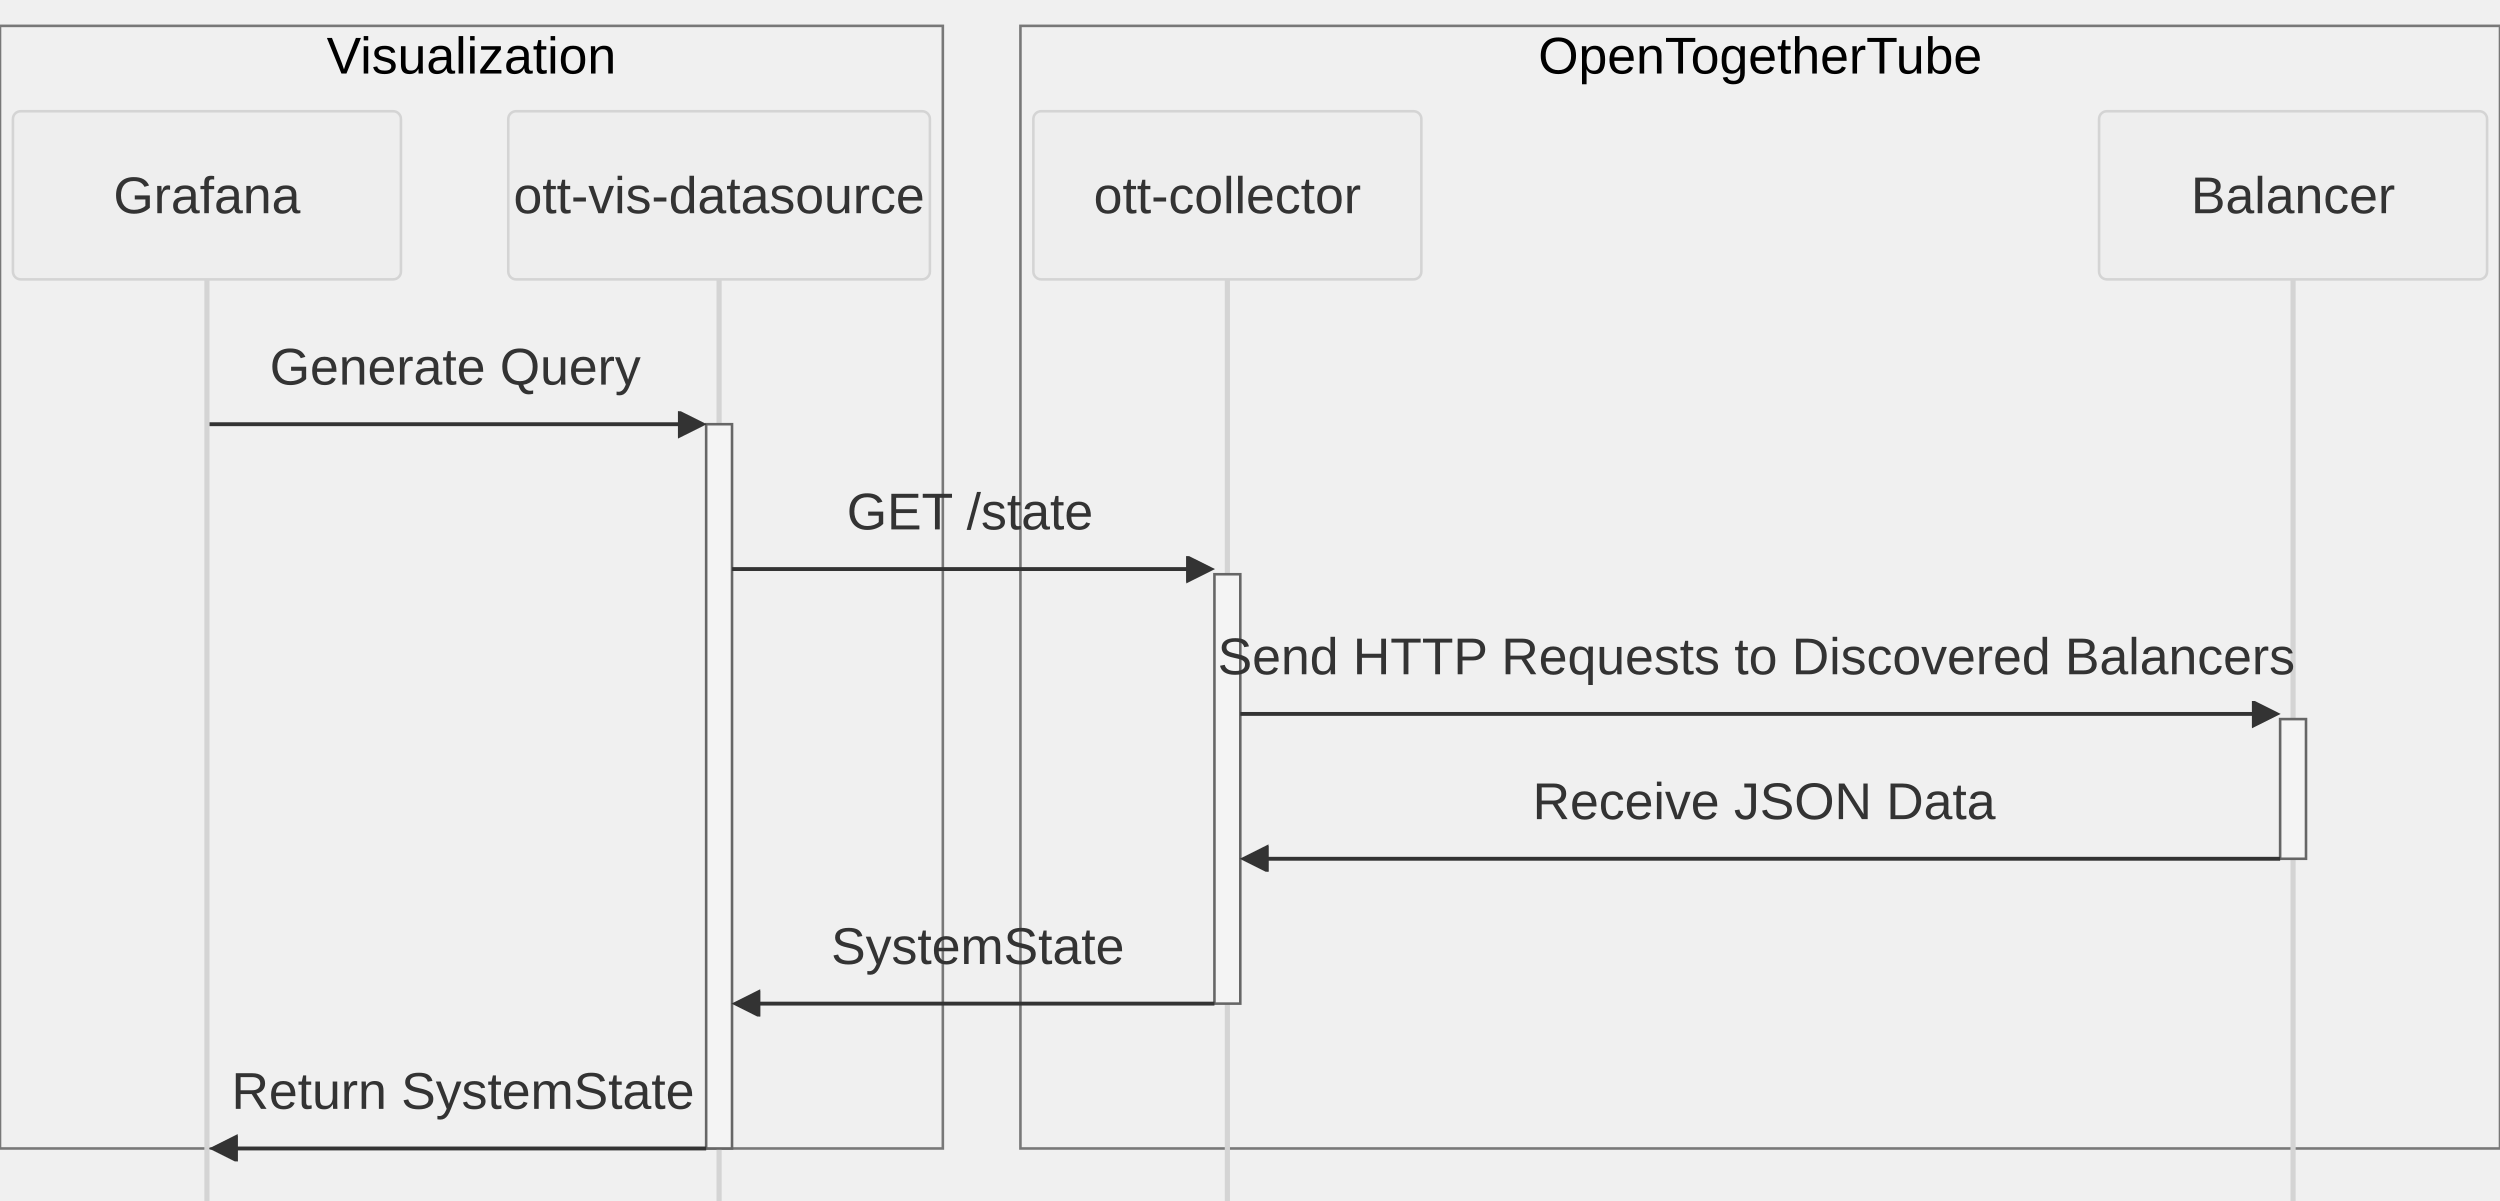
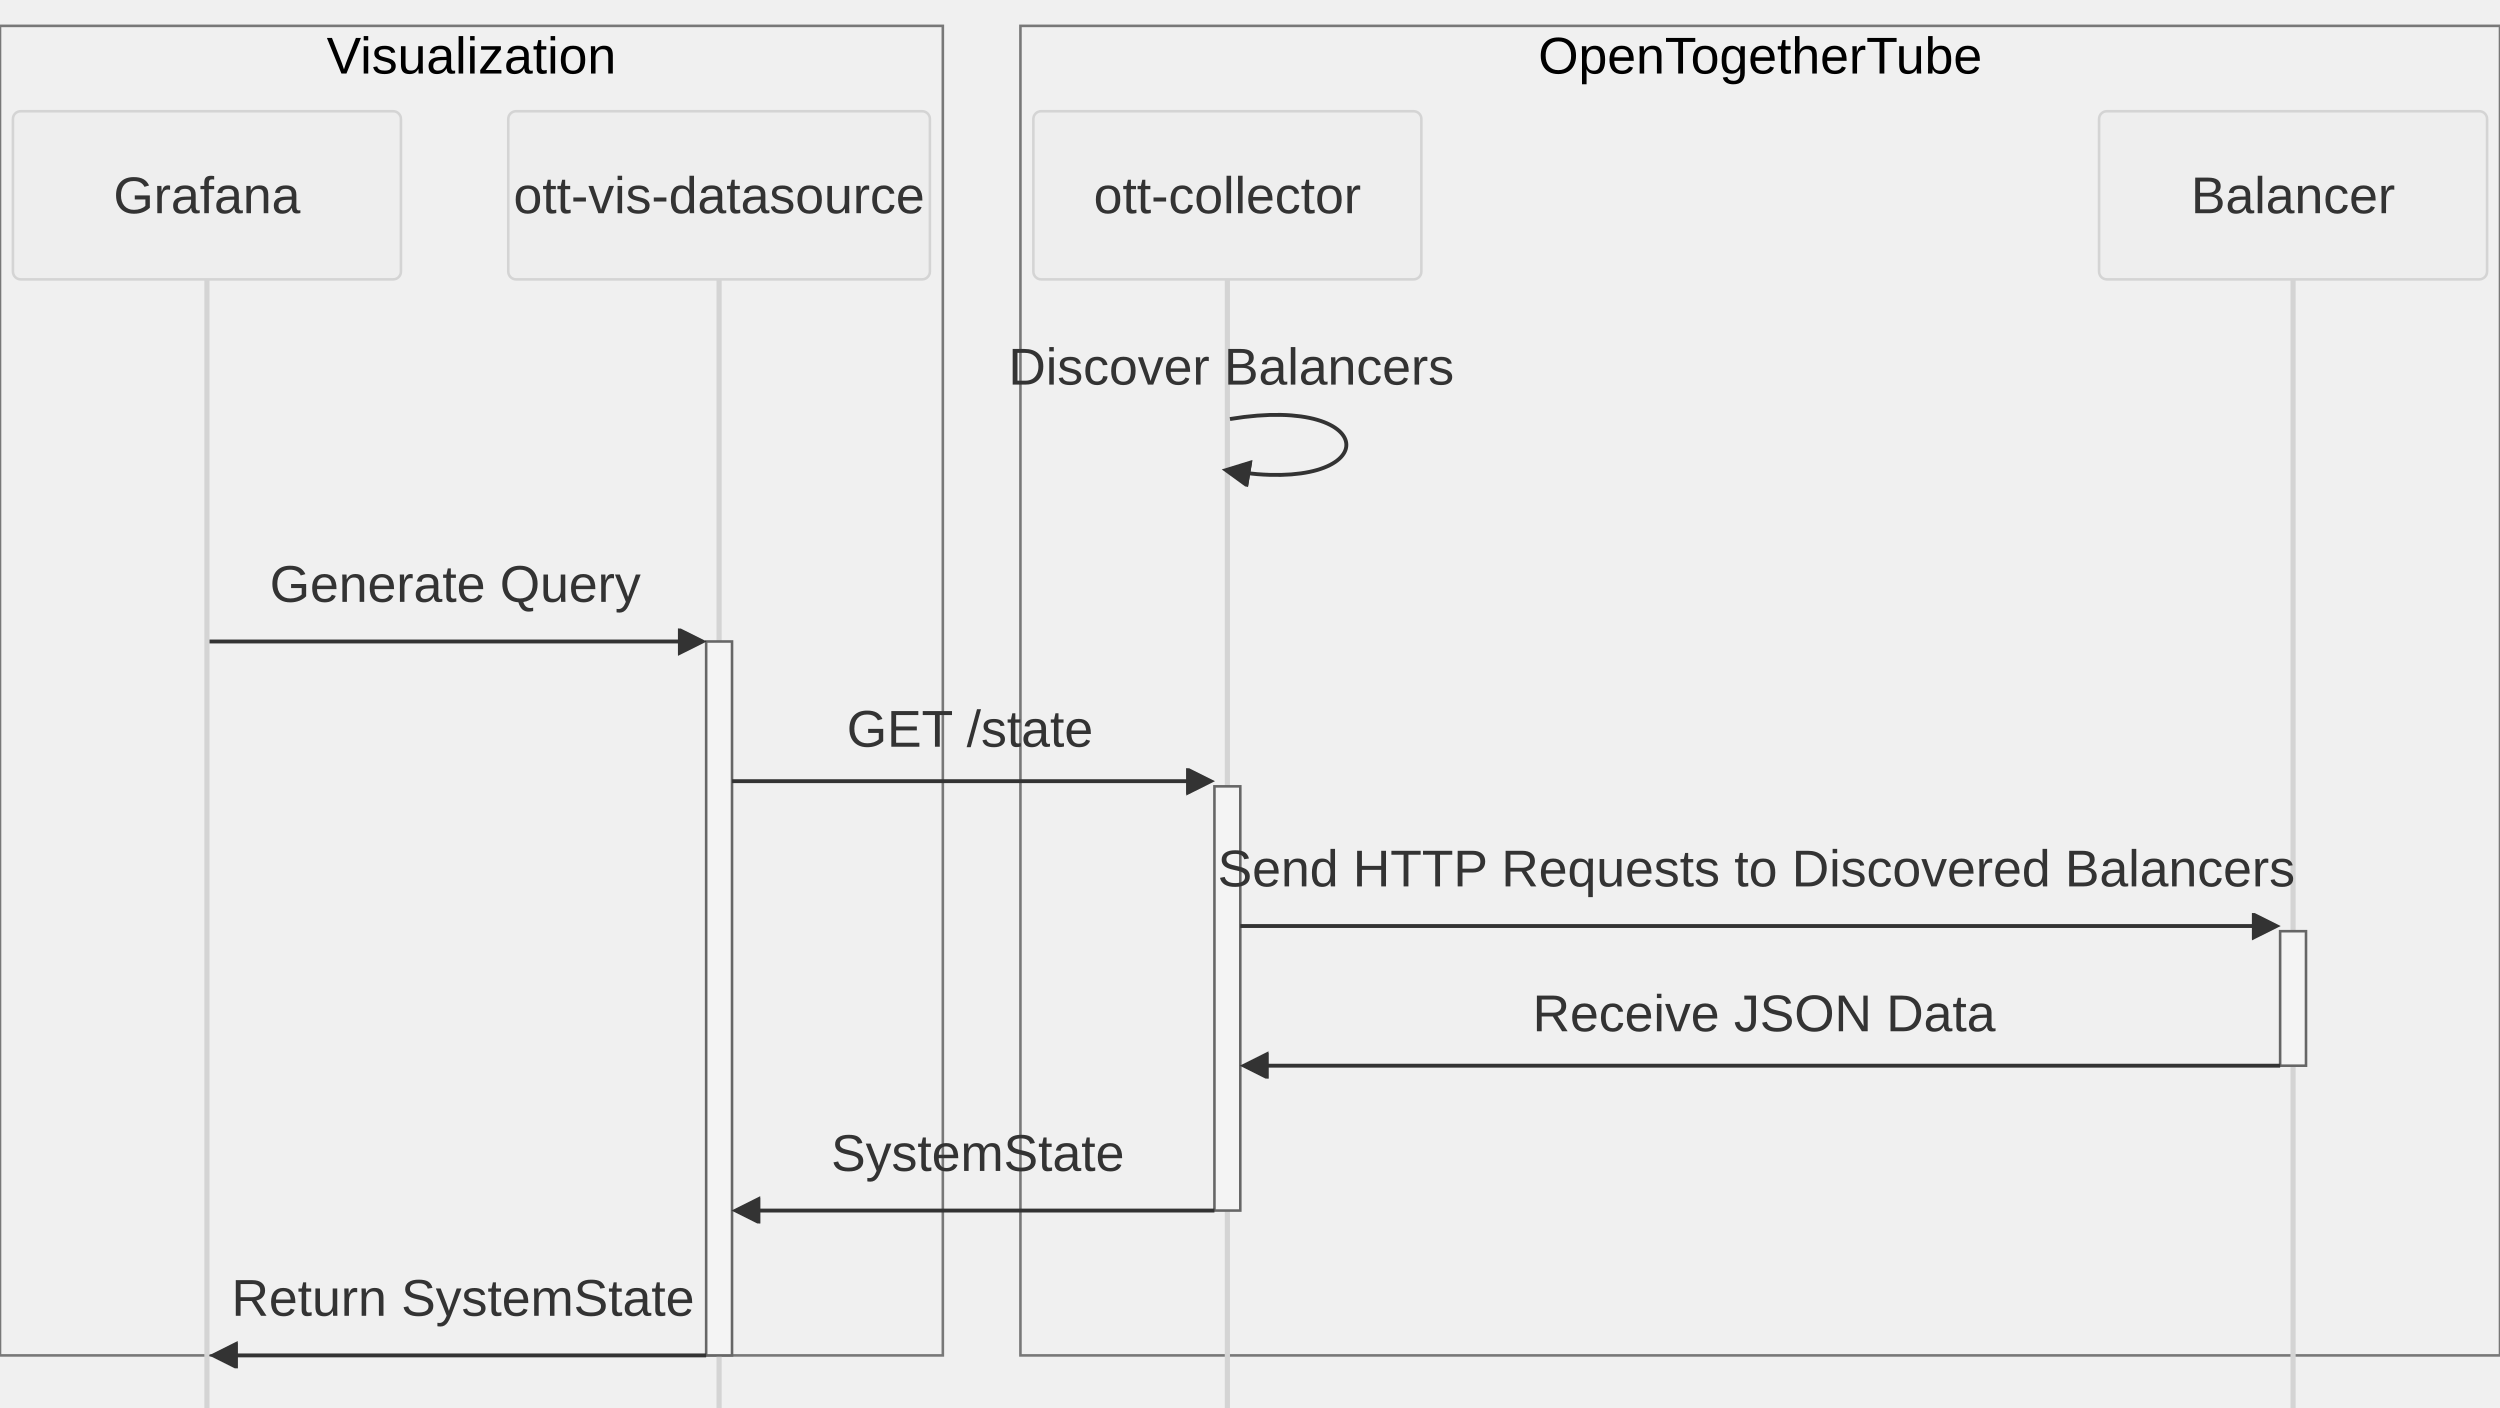
- <svg xmlns="http://www.w3.org/2000/svg" aria-roledescription="sequence" role="graphics-document document" viewBox="0 -10 966.5 464" style="max-width: 966.5px; background-color: white;" width="100%" id="my-svg">
+ <svg xmlns="http://www.w3.org/2000/svg" aria-roledescription="sequence" role="graphics-document document" viewBox="0 -10 966.5 544" style="max-width: 966.5px; background-color: white;" width="100%" id="my-svg">
  <g>
-     <rect class="rect" height="434" width="572" stroke="rgb(0,0,0, 0.5)" fill="transparent" y="0" x="394.5" />
+     <rect class="rect" height="514" width="572" stroke="rgb(0,0,0, 0.5)" fill="transparent" y="0" x="394.5" />
    <text style="text-anchor: middle; font-size: 20px; font-weight: 400;" class="text" alignment-baseline="central" dominant-baseline="central" y="11.5" x="680.5">
      <tspan dy="0" x="680.5">OpenTogetherTube</tspan>
    </text>
  </g>
  <g>
-     <rect class="rect" height="434" width="364.5" stroke="rgb(0,0,0, 0.5)" fill="transparent" y="0" x="0" />
+     <rect class="rect" height="514" width="364.5" stroke="rgb(0,0,0, 0.5)" fill="transparent" y="0" x="0" />
    <text style="text-anchor: middle; font-size: 20px; font-weight: 400;" class="text" alignment-baseline="central" dominant-baseline="central" y="11.5" x="182.25">
      <tspan dy="0" x="182.25">Visualization</tspan>
    </text>
  </g>
  <g>
    <line stroke="#999" stroke-width="0.5px" class="200" y2="2000" x2="886.5" y1="38" x1="886.5" id="actor3" />
    <g id="root-3">
      <rect class="actor" ry="3" rx="3" height="65" width="150" stroke="#666" fill="#eaeaea" y="33" x="811.5" />
      <text style="text-anchor: middle; font-size: 20px; font-weight: 400;" class="actor" alignment-baseline="central" dominant-baseline="central" y="65.5" x="886.5">
        <tspan dy="0" x="886.5">Balancer</tspan>
      </text>
    </g>
  </g>
  <g>
    <line stroke="#999" stroke-width="0.5px" class="200" y2="2000" x2="474.5" y1="38" x1="474.5" id="actor2" />
    <g id="root-2">
      <rect class="actor" ry="3" rx="3" height="65" width="150" stroke="#666" fill="#eaeaea" y="33" x="399.5" />
      <text style="text-anchor: middle; font-size: 20px; font-weight: 400;" class="actor" alignment-baseline="central" dominant-baseline="central" y="65.5" x="474.5">
        <tspan dy="0" x="474.5">ott-collector</tspan>
      </text>
    </g>
  </g>
  <g>
    <line stroke="#999" stroke-width="0.5px" class="200" y2="2000" x2="278" y1="38" x1="278" id="actor1" />
    <g id="root-1">
      <rect class="actor" ry="3" rx="3" height="65" width="163" stroke="#666" fill="#eaeaea" y="33" x="196.5" />
      <text style="text-anchor: middle; font-size: 20px; font-weight: 400;" class="actor" alignment-baseline="central" dominant-baseline="central" y="65.5" x="278">
        <tspan dy="0" x="278">ott-vis-datasource</tspan>
      </text>
    </g>
  </g>
  <g>
    <line stroke="#999" stroke-width="0.5px" class="200" y2="2000" x2="80" y1="38" x1="80" id="actor0" />
    <g id="root-0">
      <rect class="actor" ry="3" rx="3" height="65" width="150" stroke="#666" fill="#eaeaea" y="33" x="5" />
      <text style="text-anchor: middle; font-size: 20px; font-weight: 400;" class="actor" alignment-baseline="central" dominant-baseline="central" y="65.5" x="80">
        <tspan dy="0" x="80">Grafana</tspan>
      </text>
    </g>
  </g>
  <style>#my-svg{font-family:"trebuchet ms",verdana,arial,sans-serif;font-size:16px;fill:#000000;}#my-svg .error-icon{fill:#552222;}#my-svg .error-text{fill:#552222;stroke:#552222;}#my-svg .edge-thickness-normal{stroke-width:2px;}#my-svg .edge-thickness-thick{stroke-width:3.5px;}#my-svg .edge-pattern-solid{stroke-dasharray:0;}#my-svg .edge-pattern-dashed{stroke-dasharray:3;}#my-svg .edge-pattern-dotted{stroke-dasharray:2;}#my-svg .marker{fill:#666;stroke:#666;}#my-svg .marker.cross{stroke:#666;}#my-svg svg{font-family:"trebuchet ms",verdana,arial,sans-serif;font-size:16px;}#my-svg .actor{stroke:hsl(0, 0%, 83%);fill:#eee;}#my-svg text.actor&gt;tspan{fill:#333;stroke:none;}#my-svg .actor-line{stroke:#666;}#my-svg .messageLine0{stroke-width:1.5;stroke-dasharray:none;stroke:#333;}#my-svg .messageLine1{stroke-width:1.5;stroke-dasharray:2,2;stroke:#333;}#my-svg #arrowhead path{fill:#333;stroke:#333;}#my-svg .sequenceNumber{fill:white;}#my-svg #sequencenumber{fill:#333;}#my-svg #crosshead path{fill:#333;stroke:#333;}#my-svg .messageText{fill:#333;stroke:none;}#my-svg .labelBox{stroke:hsl(0, 0%, 83%);fill:#eee;}#my-svg .labelText,#my-svg .labelText&gt;tspan{fill:#333;stroke:none;}#my-svg .loopText,#my-svg .loopText&gt;tspan{fill:#333;stroke:none;}#my-svg .loopLine{stroke-width:2px;stroke-dasharray:2,2;stroke:hsl(0, 0%, 83%);fill:hsl(0, 0%, 83%);}#my-svg .note{stroke:#999;fill:#666;}#my-svg .noteText,#my-svg .noteText&gt;tspan{fill:#fff;stroke:none;}#my-svg .activation0{fill:#f4f4f4;stroke:#666;}#my-svg .activation1{fill:#f4f4f4;stroke:#666;}#my-svg .activation2{fill:#f4f4f4;stroke:#666;}#my-svg .actorPopupMenu{position:absolute;}#my-svg .actorPopupMenuPanel{position:absolute;fill:#eee;box-shadow:0px 8px 16px 0px rgba(0,0,0,0.2);filter:drop-shadow(3px 5px 2px rgb(0 0 0 / 0.4));}#my-svg .actor-man line{stroke:hsl(0, 0%, 83%);fill:#eee;}#my-svg .actor-man circle,#my-svg line{stroke:hsl(0, 0%, 83%);fill:#eee;stroke-width:2px;}#my-svg :root{--mermaid-font-family:"trebuchet ms",verdana,arial,sans-serif;}</style>
  <g />
  <defs>
    <symbol height="24" width="24" id="computer">
      <path d="M2 2v13h20v-13h-20zm18 11h-16v-9h16v9zm-10.228 6l.466-1h3.524l.467 1h-4.457zm14.228 3h-24l2-6h2.104l-1.33 4h18.45l-1.297-4h2.073l2 6zm-5-10h-14v-7h14v7z" transform="scale(.5)" />
    </symbol>
  </defs>
  <defs>
    <symbol clip-rule="evenodd" fill-rule="evenodd" id="database">
      <path d="M12.258.001l.256.004.255.005.253.008.251.01.249.012.247.015.246.016.242.019.241.02.239.023.236.024.233.027.231.028.229.031.225.032.223.034.22.036.217.038.214.04.211.041.208.043.205.045.201.046.198.048.194.05.191.051.187.053.183.054.18.056.175.057.172.059.168.06.163.061.16.063.155.064.15.066.074.033.073.033.071.034.07.034.069.035.068.035.067.035.066.035.064.036.064.036.062.036.06.036.06.037.058.037.058.037.055.038.055.038.053.038.052.038.051.039.05.039.048.039.047.039.045.04.044.04.043.04.041.04.04.041.039.041.037.041.036.041.034.041.033.042.032.042.03.042.029.042.027.042.026.043.024.043.023.043.021.043.02.043.018.044.017.043.015.044.013.044.012.044.011.045.009.044.007.045.006.045.004.045.002.045.001.045v17l-.001.045-.002.045-.004.045-.006.045-.007.045-.009.044-.011.045-.012.044-.013.044-.015.044-.017.043-.018.044-.02.043-.021.043-.023.043-.024.043-.026.043-.027.042-.029.042-.03.042-.032.042-.033.042-.034.041-.036.041-.037.041-.039.041-.04.041-.041.04-.043.04-.044.04-.045.04-.047.039-.048.039-.05.039-.051.039-.052.038-.053.038-.055.038-.055.038-.058.037-.058.037-.06.037-.06.036-.062.036-.064.036-.064.036-.066.035-.067.035-.068.035-.069.035-.07.034-.071.034-.073.033-.074.033-.15.066-.155.064-.16.063-.163.061-.168.06-.172.059-.175.057-.18.056-.183.054-.187.053-.191.051-.194.05-.198.048-.201.046-.205.045-.208.043-.211.041-.214.04-.217.038-.22.036-.223.034-.225.032-.229.031-.231.028-.233.027-.236.024-.239.023-.241.02-.242.019-.246.016-.247.015-.249.012-.251.01-.253.008-.255.005-.256.004-.258.001-.258-.001-.256-.004-.255-.005-.253-.008-.251-.01-.249-.012-.247-.015-.245-.016-.243-.019-.241-.02-.238-.023-.236-.024-.234-.027-.231-.028-.228-.031-.226-.032-.223-.034-.22-.036-.217-.038-.214-.04-.211-.041-.208-.043-.204-.045-.201-.046-.198-.048-.195-.05-.19-.051-.187-.053-.184-.054-.179-.056-.176-.057-.172-.059-.167-.06-.164-.061-.159-.063-.155-.064-.151-.066-.074-.033-.072-.033-.072-.034-.07-.034-.069-.035-.068-.035-.067-.035-.066-.035-.064-.036-.063-.036-.062-.036-.061-.036-.06-.037-.058-.037-.057-.037-.056-.038-.055-.038-.053-.038-.052-.038-.051-.039-.049-.039-.049-.039-.046-.039-.046-.04-.044-.04-.043-.04-.041-.04-.04-.041-.039-.041-.037-.041-.036-.041-.034-.041-.033-.042-.032-.042-.03-.042-.029-.042-.027-.042-.026-.043-.024-.043-.023-.043-.021-.043-.02-.043-.018-.044-.017-.043-.015-.044-.013-.044-.012-.044-.011-.045-.009-.044-.007-.045-.006-.045-.004-.045-.002-.045-.001-.045v-17l.001-.045.002-.045.004-.045.006-.045.007-.045.009-.044.011-.045.012-.044.013-.044.015-.044.017-.043.018-.044.02-.043.021-.043.023-.043.024-.043.026-.043.027-.042.029-.042.03-.042.032-.042.033-.042.034-.041.036-.041.037-.041.039-.041.04-.041.041-.04.043-.04.044-.04.046-.04.046-.039.049-.039.049-.039.051-.039.052-.038.053-.038.055-.038.056-.038.057-.037.058-.037.06-.037.061-.036.062-.036.063-.036.064-.036.066-.035.067-.035.068-.035.069-.035.07-.034.072-.034.072-.033.074-.033.151-.066.155-.064.159-.063.164-.061.167-.06.172-.059.176-.057.179-.056.184-.054.187-.053.19-.051.195-.05.198-.048.201-.046.204-.045.208-.043.211-.041.214-.04.217-.038.22-.036.223-.034.226-.032.228-.031.231-.028.234-.027.236-.024.238-.023.241-.02.243-.019.245-.016.247-.015.249-.012.251-.01.253-.008.255-.005.256-.004.258-.001.258.001zm-9.258 20.499v.01l.001.021.003.021.004.022.005.021.006.022.007.022.009.023.01.022.011.023.012.023.013.023.015.023.016.024.017.023.018.024.019.024.021.024.022.025.023.024.024.025.052.049.056.05.061.051.066.051.07.051.075.051.079.052.084.052.088.052.092.052.097.052.102.051.105.052.11.052.114.051.119.051.123.051.127.05.131.05.135.05.139.048.144.049.147.047.152.047.155.047.16.045.163.045.167.043.171.043.176.041.178.041.183.039.187.039.19.037.194.035.197.035.202.033.204.031.209.03.212.029.216.027.219.025.222.024.226.021.23.02.233.018.236.016.24.015.243.012.246.01.249.008.253.005.256.004.259.001.26-.001.257-.004.254-.005.25-.008.247-.011.244-.012.241-.014.237-.016.233-.018.231-.021.226-.021.224-.024.22-.026.216-.027.212-.028.21-.031.205-.031.202-.034.198-.034.194-.036.191-.037.187-.039.183-.04.179-.04.175-.042.172-.043.168-.044.163-.045.16-.046.155-.046.152-.047.148-.048.143-.049.139-.049.136-.05.131-.05.126-.05.123-.051.118-.052.114-.051.11-.052.106-.052.101-.052.096-.052.092-.052.088-.053.083-.051.079-.052.074-.052.07-.051.065-.051.06-.051.056-.05.051-.05.023-.024.023-.025.021-.024.02-.024.019-.024.018-.024.017-.024.015-.023.014-.024.013-.023.012-.023.01-.023.01-.022.008-.022.006-.022.006-.022.004-.022.004-.021.001-.021.001-.021v-4.127l-.077.055-.08.053-.083.054-.085.053-.087.052-.09.052-.093.051-.095.05-.097.05-.1.049-.102.049-.105.048-.106.047-.109.047-.111.046-.114.045-.115.045-.118.044-.12.043-.122.042-.124.042-.126.041-.128.04-.13.04-.132.038-.134.038-.135.037-.138.037-.139.035-.142.035-.143.034-.144.033-.147.032-.148.031-.15.03-.151.03-.153.029-.154.027-.156.027-.158.026-.159.025-.161.024-.162.023-.163.022-.165.021-.166.02-.167.019-.169.018-.169.017-.171.016-.173.015-.173.014-.175.013-.175.012-.177.011-.178.01-.179.008-.179.008-.181.006-.182.005-.182.004-.184.003-.184.002h-.37l-.184-.002-.184-.003-.182-.004-.182-.005-.181-.006-.179-.008-.179-.008-.178-.01-.176-.011-.176-.012-.175-.013-.173-.014-.172-.015-.171-.016-.17-.017-.169-.018-.167-.019-.166-.02-.165-.021-.163-.022-.162-.023-.161-.024-.159-.025-.157-.026-.156-.027-.155-.027-.153-.029-.151-.03-.15-.03-.148-.031-.146-.032-.145-.033-.143-.034-.141-.035-.14-.035-.137-.037-.136-.037-.134-.038-.132-.038-.13-.04-.128-.04-.126-.041-.124-.042-.122-.042-.12-.044-.117-.043-.116-.045-.113-.045-.112-.046-.109-.047-.106-.047-.105-.048-.102-.049-.1-.049-.097-.05-.095-.05-.093-.052-.09-.051-.087-.052-.085-.053-.083-.054-.08-.054-.077-.054v4.127zm0-5.654v.011l.001.021.003.021.004.021.005.022.006.022.007.022.009.022.01.022.011.023.012.023.013.023.015.024.016.023.017.024.018.024.019.024.021.024.022.024.023.025.024.024.052.05.056.05.061.05.066.051.07.051.075.052.079.051.084.052.088.052.092.052.097.052.102.052.105.052.11.051.114.051.119.052.123.05.127.051.131.05.135.049.139.049.144.048.147.048.152.047.155.046.16.045.163.045.167.044.171.042.176.042.178.04.183.04.187.038.19.037.194.036.197.034.202.033.204.032.209.03.212.028.216.027.219.025.222.024.226.022.23.02.233.018.236.016.24.014.243.012.246.01.249.008.253.006.256.003.259.001.26-.001.257-.003.254-.006.25-.008.247-.01.244-.012.241-.015.237-.016.233-.018.231-.02.226-.022.224-.024.22-.025.216-.027.212-.029.21-.03.205-.032.202-.033.198-.035.194-.036.191-.037.187-.039.183-.039.179-.041.175-.042.172-.043.168-.044.163-.045.16-.045.155-.047.152-.047.148-.048.143-.048.139-.05.136-.049.131-.05.126-.051.123-.051.118-.051.114-.052.11-.052.106-.052.101-.052.096-.052.092-.052.088-.052.083-.052.079-.052.074-.051.07-.052.065-.051.06-.05.056-.051.051-.049.023-.025.023-.024.021-.025.02-.024.019-.024.018-.024.017-.024.015-.023.014-.023.013-.024.012-.022.01-.023.01-.023.008-.022.006-.022.006-.022.004-.021.004-.022.001-.021.001-.021v-4.139l-.077.054-.08.054-.083.054-.085.052-.087.053-.09.051-.093.051-.095.051-.097.05-.1.049-.102.049-.105.048-.106.047-.109.047-.111.046-.114.045-.115.044-.118.044-.12.044-.122.042-.124.042-.126.041-.128.04-.13.039-.132.039-.134.038-.135.037-.138.036-.139.036-.142.035-.143.033-.144.033-.147.033-.148.031-.15.03-.151.03-.153.028-.154.028-.156.027-.158.026-.159.025-.161.024-.162.023-.163.022-.165.021-.166.02-.167.019-.169.018-.169.017-.171.016-.173.015-.173.014-.175.013-.175.012-.177.011-.178.009-.179.009-.179.007-.181.007-.182.005-.182.004-.184.003-.184.002h-.37l-.184-.002-.184-.003-.182-.004-.182-.005-.181-.007-.179-.007-.179-.009-.178-.009-.176-.011-.176-.012-.175-.013-.173-.014-.172-.015-.171-.016-.17-.017-.169-.018-.167-.019-.166-.02-.165-.021-.163-.022-.162-.023-.161-.024-.159-.025-.157-.026-.156-.027-.155-.028-.153-.028-.151-.03-.15-.03-.148-.031-.146-.033-.145-.033-.143-.033-.141-.035-.14-.036-.137-.036-.136-.037-.134-.038-.132-.039-.13-.039-.128-.04-.126-.041-.124-.042-.122-.043-.12-.043-.117-.044-.116-.044-.113-.046-.112-.046-.109-.046-.106-.047-.105-.048-.102-.049-.1-.049-.097-.05-.095-.051-.093-.051-.09-.051-.087-.053-.085-.052-.083-.054-.08-.054-.077-.054v4.139zm0-5.666v.011l.001.02.003.022.004.021.005.022.006.021.007.022.009.023.01.022.011.023.012.023.013.023.015.023.016.024.017.024.018.023.019.024.021.025.022.024.023.024.024.025.052.05.056.05.061.05.066.051.07.051.075.052.079.051.084.052.088.052.092.052.097.052.102.052.105.051.11.052.114.051.119.051.123.051.127.05.131.05.135.05.139.049.144.048.147.048.152.047.155.046.16.045.163.045.167.043.171.043.176.042.178.04.183.04.187.038.19.037.194.036.197.034.202.033.204.032.209.03.212.028.216.027.219.025.222.024.226.021.23.02.233.018.236.017.24.014.243.012.246.01.249.008.253.006.256.003.259.001.26-.001.257-.003.254-.006.25-.008.247-.01.244-.013.241-.014.237-.016.233-.018.231-.02.226-.022.224-.024.22-.025.216-.027.212-.029.21-.03.205-.032.202-.033.198-.035.194-.036.191-.037.187-.039.183-.039.179-.041.175-.042.172-.043.168-.044.163-.045.16-.045.155-.047.152-.047.148-.048.143-.049.139-.049.136-.049.131-.051.126-.05.123-.051.118-.052.114-.051.11-.052.106-.052.101-.052.096-.052.092-.052.088-.052.083-.052.079-.052.074-.052.07-.051.065-.051.06-.051.056-.05.051-.049.023-.025.023-.025.021-.024.02-.024.019-.024.018-.024.017-.024.015-.023.014-.024.013-.023.012-.023.01-.022.01-.023.008-.022.006-.022.006-.022.004-.022.004-.021.001-.021.001-.021v-4.153l-.077.054-.08.054-.083.053-.085.053-.087.053-.09.051-.093.051-.095.051-.097.05-.1.049-.102.048-.105.048-.106.048-.109.046-.111.046-.114.046-.115.044-.118.044-.12.043-.122.043-.124.042-.126.041-.128.04-.13.039-.132.039-.134.038-.135.037-.138.036-.139.036-.142.034-.143.034-.144.033-.147.032-.148.032-.15.03-.151.03-.153.028-.154.028-.156.027-.158.026-.159.024-.161.024-.162.023-.163.023-.165.021-.166.02-.167.019-.169.018-.169.017-.171.016-.173.015-.173.014-.175.013-.175.012-.177.01-.178.01-.179.009-.179.007-.181.006-.182.006-.182.004-.184.003-.184.001-.185.001-.185-.001-.184-.001-.184-.003-.182-.004-.182-.006-.181-.006-.179-.007-.179-.009-.178-.01-.176-.01-.176-.012-.175-.013-.173-.014-.172-.015-.171-.016-.17-.017-.169-.018-.167-.019-.166-.02-.165-.021-.163-.023-.162-.023-.161-.024-.159-.024-.157-.026-.156-.027-.155-.028-.153-.028-.151-.03-.15-.03-.148-.032-.146-.032-.145-.033-.143-.034-.141-.034-.14-.036-.137-.036-.136-.037-.134-.038-.132-.039-.13-.039-.128-.041-.126-.041-.124-.041-.122-.043-.12-.043-.117-.044-.116-.044-.113-.046-.112-.046-.109-.046-.106-.048-.105-.048-.102-.048-.1-.05-.097-.049-.095-.051-.093-.051-.09-.052-.087-.052-.085-.053-.083-.053-.08-.054-.077-.054v4.153zm8.74-8.179l-.257.004-.254.005-.25.008-.247.011-.244.012-.241.014-.237.016-.233.018-.231.021-.226.022-.224.023-.22.026-.216.027-.212.028-.21.031-.205.032-.202.033-.198.034-.194.036-.191.038-.187.038-.183.04-.179.041-.175.042-.172.043-.168.043-.163.045-.16.046-.155.046-.152.048-.148.048-.143.048-.139.049-.136.05-.131.05-.126.051-.123.051-.118.051-.114.052-.11.052-.106.052-.101.052-.096.052-.092.052-.088.052-.083.052-.079.052-.074.051-.07.052-.065.051-.06.05-.056.05-.051.05-.023.025-.023.024-.021.024-.02.025-.019.024-.018.024-.017.023-.015.024-.014.023-.013.023-.012.023-.01.023-.01.022-.008.022-.006.023-.006.021-.004.022-.004.021-.001.021-.001.021.001.021.001.021.004.021.004.022.006.021.006.023.008.022.01.022.01.023.012.023.013.023.014.023.015.024.017.023.018.024.019.024.02.025.021.024.023.024.023.025.051.05.056.05.06.05.065.051.07.052.074.051.079.052.083.052.088.052.092.052.096.052.101.052.106.052.11.052.114.052.118.051.123.051.126.051.131.05.136.05.139.049.143.048.148.048.152.048.155.046.16.046.163.045.168.043.172.043.175.042.179.041.183.04.187.038.191.038.194.036.198.034.202.033.205.032.21.031.212.028.216.027.22.026.224.023.226.022.231.021.233.018.237.016.241.014.244.012.247.011.25.008.254.005.257.004.26.001.26-.001.257-.004.254-.005.25-.008.247-.011.244-.012.241-.014.237-.016.233-.018.231-.021.226-.022.224-.023.22-.026.216-.027.212-.028.21-.031.205-.032.202-.033.198-.034.194-.036.191-.038.187-.038.183-.04.179-.041.175-.042.172-.043.168-.043.163-.045.16-.046.155-.046.152-.048.148-.048.143-.048.139-.049.136-.05.131-.05.126-.051.123-.051.118-.051.114-.052.11-.052.106-.052.101-.052.096-.052.092-.052.088-.052.083-.052.079-.052.074-.051.07-.052.065-.051.06-.05.056-.05.051-.05.023-.025.023-.024.021-.024.02-.025.019-.024.018-.024.017-.023.015-.024.014-.023.013-.023.012-.023.01-.023.01-.022.008-.022.006-.023.006-.021.004-.022.004-.021.001-.021.001-.021-.001-.021-.001-.021-.004-.021-.004-.022-.006-.021-.006-.023-.008-.022-.01-.022-.01-.023-.012-.023-.013-.023-.014-.023-.015-.024-.017-.023-.018-.024-.019-.024-.02-.025-.021-.024-.023-.024-.023-.025-.051-.05-.056-.05-.06-.05-.065-.051-.07-.052-.074-.051-.079-.052-.083-.052-.088-.052-.092-.052-.096-.052-.101-.052-.106-.052-.11-.052-.114-.052-.118-.051-.123-.051-.126-.051-.131-.05-.136-.05-.139-.049-.143-.048-.148-.048-.152-.048-.155-.046-.16-.046-.163-.045-.168-.043-.172-.043-.175-.042-.179-.041-.183-.04-.187-.038-.191-.038-.194-.036-.198-.034-.202-.033-.205-.032-.21-.031-.212-.028-.216-.027-.22-.026-.224-.023-.226-.022-.231-.021-.233-.018-.237-.016-.241-.014-.244-.012-.247-.011-.25-.008-.254-.005-.257-.004-.26-.001-.26.001z" transform="scale(.5)" />
    </symbol>
  </defs>
  <defs>
    <symbol height="24" width="24" id="clock">
      <path d="M12 2c5.514 0 10 4.486 10 10s-4.486 10-10 10-10-4.486-10-10 4.486-10 10-10zm0-2c-6.627 0-12 5.373-12 12s5.373 12 12 12 12-5.373 12-12-5.373-12-12-12zm5.848 12.459c.202.038.202.333.001.372-1.907.361-6.045 1.111-6.547 1.111-.719 0-1.301-.582-1.301-1.301 0-.512.77-5.447 1.125-7.445.034-.192.312-.181.343.014l.985 6.238 5.394 1.011z" transform="scale(.5)" />
    </symbol>
  </defs>
  <defs>
    <marker orient="auto" markerHeight="12" markerWidth="12" markerUnits="userSpaceOnUse" refY="5" refX="7.9" id="arrowhead">
      <path d="M 0 0 L 10 5 L 0 10 z" />
    </marker>
  </defs>
  <defs>
    <marker refY="4.5" refX="4" orient="auto" markerHeight="8" markerWidth="15" id="crosshead">
      <path style="stroke-dasharray: 0, 0;" d="M 1,2 L 6,7 M 6,2 L 1,7" stroke-width="1pt" stroke="#000000" fill="none" />
    </marker>
  </defs>
  <defs>
    <marker orient="auto" markerHeight="28" markerWidth="20" refY="7" refX="15.5" id="filled-head">
      <path d="M 18,7 L9,13 L14,7 L9,1 Z" />
    </marker>
  </defs>
  <defs>
    <marker orient="auto" markerHeight="40" markerWidth="60" refY="15" refX="15" id="sequencenumber">
      <circle r="6" cy="15" cx="15" />
    </marker>
  </defs>
  <g>
-     <rect class="activation0" ry="0" rx="0" height="280" width="10" stroke="#666" fill="#EDF2AE" y="154" x="273" />
+     <rect class="activation0" ry="0" rx="0" height="276" width="10" stroke="#666" fill="#EDF2AE" y="238" x="273" />
  </g>
  <g>
-     <rect class="activation0" ry="0" rx="0" height="166" width="10" stroke="#666" fill="#EDF2AE" y="212" x="469.5" />
+     <rect class="activation0" ry="0" rx="0" height="164" width="10" stroke="#666" fill="#EDF2AE" y="294" x="469.5" />
  </g>
  <g>
-     <rect class="activation0" ry="0" rx="0" height="54" width="10" stroke="#666" fill="#EDF2AE" y="268" x="881.5" />
+     <rect class="activation0" ry="0" rx="0" height="52" width="10" stroke="#666" fill="#EDF2AE" y="350" x="881.5" />
  </g>
-   <text style="font-size: 20px; font-weight: 400;" dy="1em" class="messageText" alignment-baseline="middle" dominant-baseline="middle" text-anchor="middle" y="113" x="176">Generate Query</text>
-   <line style="fill: none;" marker-end="url(#arrowhead)" stroke="none" stroke-width="2" class="messageLine0" y2="154" x2="270" y1="154" x1="81" />
-   <text style="font-size: 20px; font-weight: 400;" dy="1em" class="messageText" alignment-baseline="middle" dominant-baseline="middle" text-anchor="middle" y="169" x="375">GET /state</text>
-   <line style="fill: none;" marker-end="url(#arrowhead)" stroke="none" stroke-width="2" class="messageLine0" y2="210" x2="466.5" y1="210" x1="283" />
-   <text style="font-size: 20px; font-weight: 400;" dy="1em" class="messageText" alignment-baseline="middle" dominant-baseline="middle" text-anchor="middle" y="225" x="679">Send HTTP Requests to Discovered Balancers</text>
-   <line style="fill: none;" marker-end="url(#arrowhead)" stroke="none" stroke-width="2" class="messageLine0" y2="266" x2="878.5" y1="266" x1="479.5" />
-   <text style="font-size: 20px; font-weight: 400;" dy="1em" class="messageText" alignment-baseline="middle" dominant-baseline="middle" text-anchor="middle" y="281" x="682">Receive JSON Data</text>
-   <line style="fill: none;" marker-end="url(#arrowhead)" stroke="none" stroke-width="2" class="messageLine0" y2="322" x2="482.5" y1="322" x1="881.5" />
-   <text style="font-size: 20px; font-weight: 400;" dy="1em" class="messageText" alignment-baseline="middle" dominant-baseline="middle" text-anchor="middle" y="337" x="378">SystemState</text>
-   <line style="fill: none;" marker-end="url(#arrowhead)" stroke="none" stroke-width="2" class="messageLine0" y2="378" x2="286" y1="378" x1="469.5" />
-   <text style="font-size: 20px; font-weight: 400;" dy="1em" class="messageText" alignment-baseline="middle" dominant-baseline="middle" text-anchor="middle" y="393" x="179">Return SystemState</text>
-   <line style="fill: none;" marker-end="url(#arrowhead)" stroke="none" stroke-width="2" class="messageLine0" y2="434" x2="84" y1="434" x1="273" />
+   <text style="font-size: 20px; font-weight: 400;" dy="1em" class="messageText" alignment-baseline="middle" dominant-baseline="middle" text-anchor="middle" y="113" x="476">Discover Balancers</text>
+   <path style="fill: none;" marker-end="url(#arrowhead)" stroke="none" stroke-width="2" class="messageLine0" d="M 475.5,152 C 535.5,142 535.5,182 475.5,172" />
+   <text style="font-size: 20px; font-weight: 400;" dy="1em" class="messageText" alignment-baseline="middle" dominant-baseline="middle" text-anchor="middle" y="197" x="176">Generate Query</text>
+   <line style="fill: none;" marker-end="url(#arrowhead)" stroke="none" stroke-width="2" class="messageLine0" y2="238" x2="270" y1="238" x1="81" />
+   <text style="font-size: 20px; font-weight: 400;" dy="1em" class="messageText" alignment-baseline="middle" dominant-baseline="middle" text-anchor="middle" y="253" x="375">GET /state</text>
+   <line style="fill: none;" marker-end="url(#arrowhead)" stroke="none" stroke-width="2" class="messageLine0" y2="292" x2="466.5" y1="292" x1="283" />
+   <text style="font-size: 20px; font-weight: 400;" dy="1em" class="messageText" alignment-baseline="middle" dominant-baseline="middle" text-anchor="middle" y="307" x="679">Send HTTP Requests to Discovered Balancers</text>
+   <line style="fill: none;" marker-end="url(#arrowhead)" stroke="none" stroke-width="2" class="messageLine0" y2="348" x2="878.5" y1="348" x1="479.5" />
+   <text style="font-size: 20px; font-weight: 400;" dy="1em" class="messageText" alignment-baseline="middle" dominant-baseline="middle" text-anchor="middle" y="363" x="682">Receive JSON Data</text>
+   <line style="fill: none;" marker-end="url(#arrowhead)" stroke="none" stroke-width="2" class="messageLine0" y2="402" x2="482.5" y1="402" x1="881.5" />
+   <text style="font-size: 20px; font-weight: 400;" dy="1em" class="messageText" alignment-baseline="middle" dominant-baseline="middle" text-anchor="middle" y="417" x="378">SystemState</text>
+   <line style="fill: none;" marker-end="url(#arrowhead)" stroke="none" stroke-width="2" class="messageLine0" y2="458" x2="286" y1="458" x1="469.5" />
+   <text style="font-size: 20px; font-weight: 400;" dy="1em" class="messageText" alignment-baseline="middle" dominant-baseline="middle" text-anchor="middle" y="473" x="179">Return SystemState</text>
+   <line style="fill: none;" marker-end="url(#arrowhead)" stroke="none" stroke-width="2" class="messageLine0" y2="514" x2="84" y1="514" x1="273" />
</svg>
